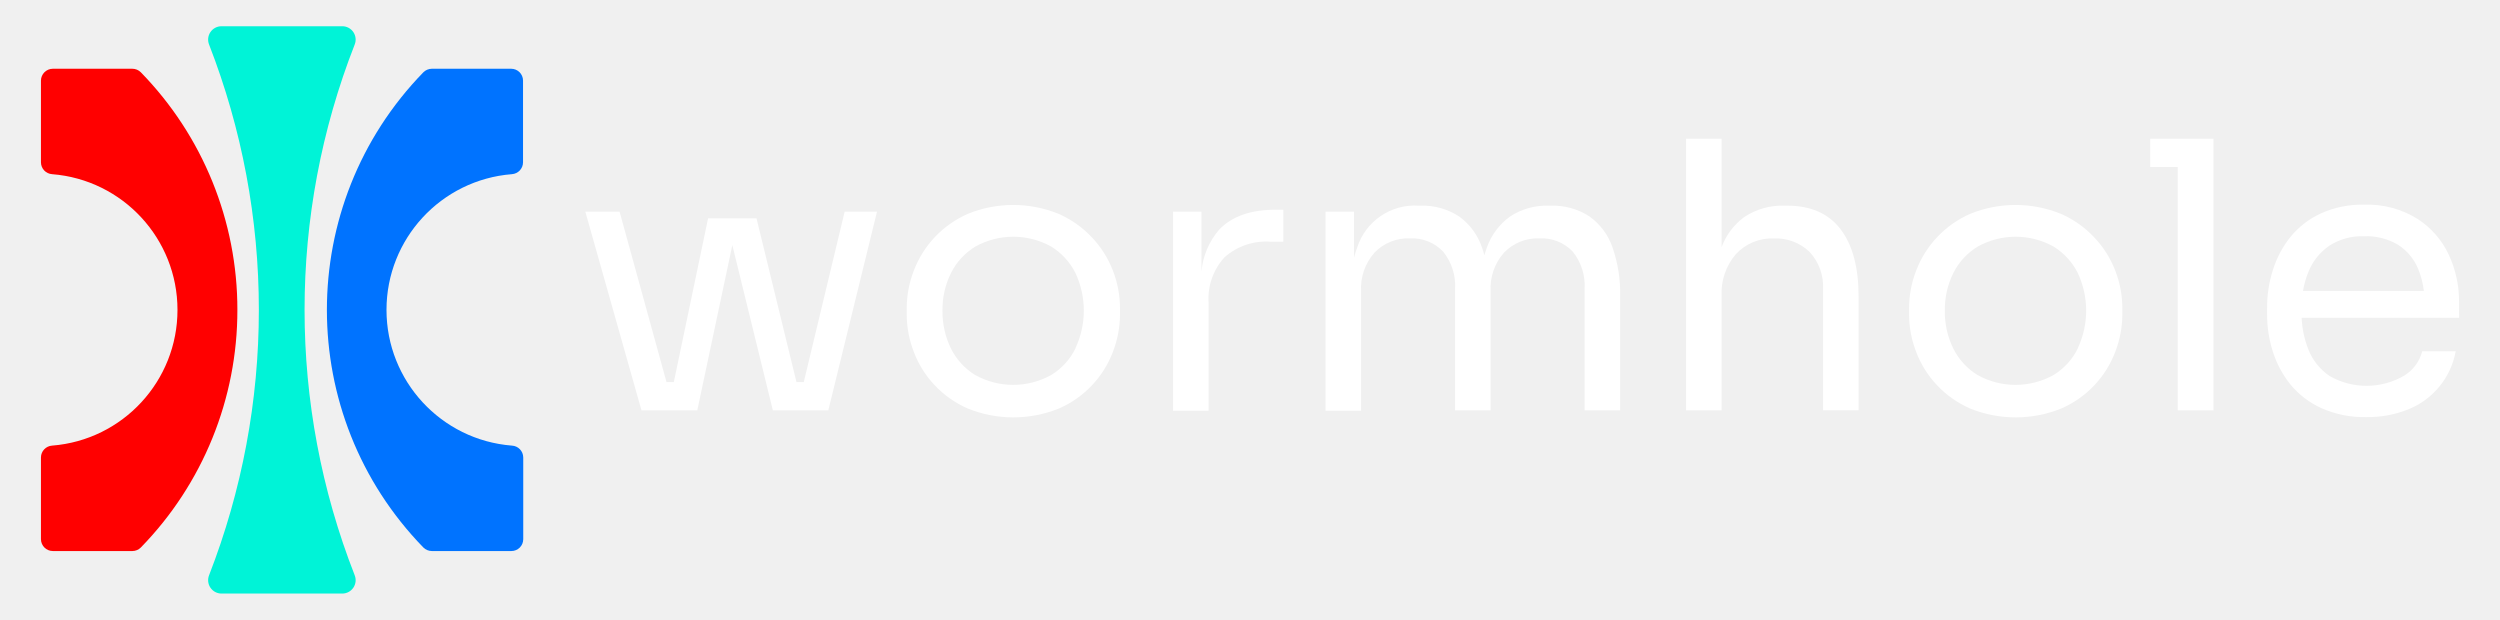
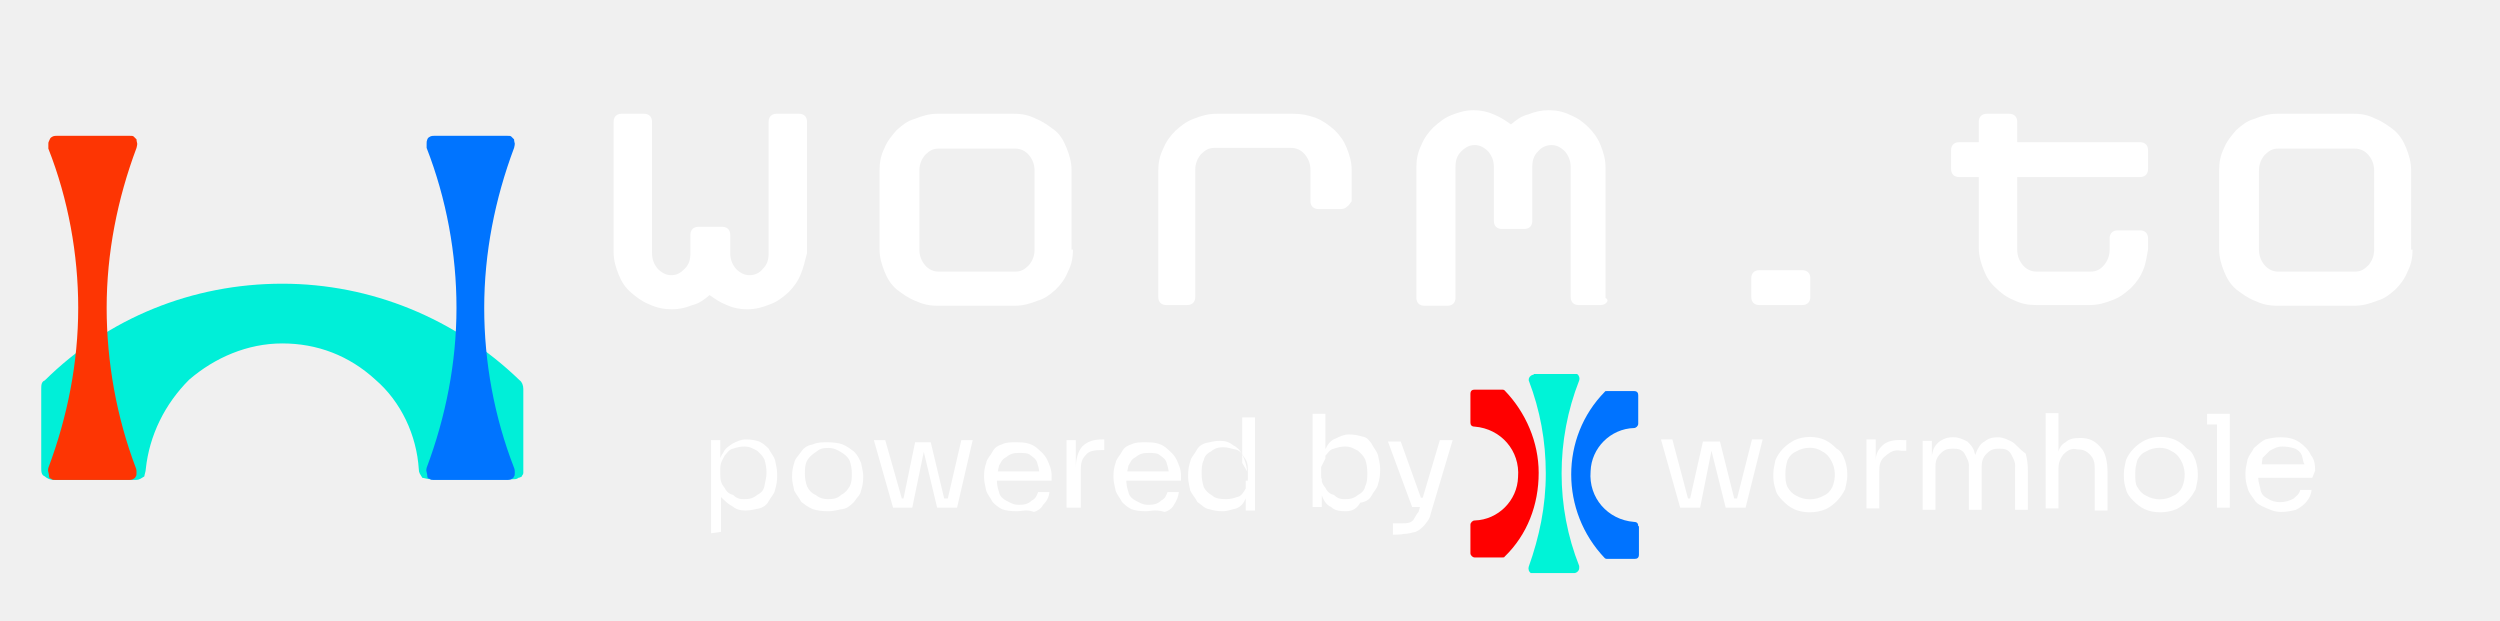
- <svg xmlns="http://www.w3.org/2000/svg" id="Layer_1" data-name="Layer 1" viewBox="0 0 351.65 87.18">
-   <defs>
-     <style>.cls-1{fill:#fff;}.cls-2{fill:red;}.cls-3{fill:#0073ff;}.cls-4{fill:#00f3d7;}</style>
-   </defs>
-   <polygon class="cls-1" points="113.06 53.74 112.03 53.74 106.41 30.71 99.6 30.71 94.78 53.74 93.75 53.74 87.15 29.77 82.33 29.77 90.23 57.72 91.39 57.72 93.95 57.72 94.84 57.72 97.19 57.72 98.08 57.72 103.01 34.48 108.71 57.72 109.75 57.72 112.11 57.72 113 57.72 115.56 57.72 116.51 57.72 123.36 29.77 118.81 29.77 113.06 53.74" />
-   <path class="cls-1" d="M153.56,33.36a14.28,14.28,0,0,0-4.71-3.3,16.93,16.93,0,0,0-12.67,0,14.25,14.25,0,0,0-7.64,8,14.64,14.64,0,0,0-1,5.26v.95a14.59,14.59,0,0,0,1,5.23,13.94,13.94,0,0,0,2.88,4.63,14.14,14.14,0,0,0,4.68,3.32,17.06,17.06,0,0,0,12.87,0,14.15,14.15,0,0,0,7.57-7.95,14.8,14.8,0,0,0,1-5.23v-.95a14.64,14.64,0,0,0-1-5.26A14.23,14.23,0,0,0,153.56,33.36ZM151.28,49a9.09,9.09,0,0,1-3.4,3.74,11,11,0,0,1-10.73,0,9.16,9.16,0,0,1-3.4-3.74,11.72,11.72,0,0,1-1.18-5.29,11.46,11.46,0,0,1,1.21-5.33,9.1,9.1,0,0,1,3.45-3.72,11,11,0,0,1,10.6,0,9.26,9.26,0,0,1,3.43,3.72,12.44,12.44,0,0,1,0,10.62Z" />
-   <path class="cls-1" d="M171.48,32.31A10.42,10.42,0,0,0,169,38.18V29.77h-4v28h5V42.59a8.61,8.61,0,0,1,2.25-6.41A8.79,8.79,0,0,1,178.73,34h1.78v-4.5h-.94Q174.19,29.46,171.48,32.31Z" />
-   <path class="cls-1" d="M223.58,30.45a9.43,9.43,0,0,0-5.49-1.52h-.21a9.34,9.34,0,0,0-5.47,1.52,9.14,9.14,0,0,0-3.27,4.37c-.13.35-.24.72-.35,1.09-.1-.37-.2-.74-.33-1.09a8.88,8.88,0,0,0-3.22-4.37,9.34,9.34,0,0,0-5.47-1.52h-.21a8.5,8.5,0,0,0-8.66,5.89,14.1,14.1,0,0,0-.45,1.43V29.77h-4v28h5V41a7.56,7.56,0,0,1,1.89-5.47,6.55,6.55,0,0,1,5-2A6,6,0,0,1,203,35.4a7.62,7.62,0,0,1,1.67,5.26V57.72h5V41a7.56,7.56,0,0,1,1.89-5.47,6.55,6.55,0,0,1,5-2,6,6,0,0,1,4.66,1.86,7.62,7.62,0,0,1,1.67,5.26V57.72h5v-16a19.68,19.68,0,0,0-1.08-6.94A8.9,8.9,0,0,0,223.58,30.45Z" />
-   <path class="cls-1" d="M251.27,28.93h-.21a9.62,9.62,0,0,0-5.76,1.63,9.26,9.26,0,0,0-3.14,4.2V19.51h-5V57.72h5V41.6a8.35,8.35,0,0,1,2-5.84,6.88,6.88,0,0,1,5.36-2.22,6.79,6.79,0,0,1,5,1.88,7.12,7.12,0,0,1,1.91,5.29v17h5v-16q0-6.18-2.56-9.5T251.27,28.93Z" />
-   <path class="cls-1" d="M294.55,33.36a14.28,14.28,0,0,0-4.71-3.3,16.93,16.93,0,0,0-12.67,0,14.25,14.25,0,0,0-7.64,8,14.64,14.64,0,0,0-1,5.26v.95a14.59,14.59,0,0,0,1,5.23,13.94,13.94,0,0,0,2.88,4.63,14.14,14.14,0,0,0,4.68,3.32,17.06,17.06,0,0,0,12.87,0,14.15,14.15,0,0,0,7.57-7.95,14.8,14.8,0,0,0,1-5.23v-.95a14.64,14.64,0,0,0-1-5.26A14.23,14.23,0,0,0,294.55,33.36ZM292.27,49a9.09,9.09,0,0,1-3.4,3.74,11,11,0,0,1-10.73,0,9.16,9.16,0,0,1-3.4-3.74,11.59,11.59,0,0,1-1.18-5.29,11.46,11.46,0,0,1,1.21-5.33,9.1,9.1,0,0,1,3.45-3.72,11,11,0,0,1,10.6,0,9.26,9.26,0,0,1,3.43,3.72,12.44,12.44,0,0,1,0,10.62Z" />
-   <polygon class="cls-1" points="302.45 19.51 302.45 23.49 306.32 23.49 306.32 57.72 311.35 57.72 311.35 23.49 311.35 19.51 306.32 19.51 302.45 19.51" />
-   <path class="cls-1" d="M345.89,42.44a15.43,15.43,0,0,0-1.44-6.6,12.09,12.09,0,0,0-4.4-5.05,13.28,13.28,0,0,0-7.5-2,14.07,14.07,0,0,0-6.1,1.23,12,12,0,0,0-4.27,3.3A14.09,14.09,0,0,0,319.7,38a17.13,17.13,0,0,0-.81,5.28v.95a17,17,0,0,0,.81,5.23,14.09,14.09,0,0,0,2.48,4.63,12.07,12.07,0,0,0,4.35,3.32,14.71,14.71,0,0,0,6.33,1.26,15.15,15.15,0,0,0,5.91-1.1,10.89,10.89,0,0,0,6.65-8.16h-4.71a5.7,5.7,0,0,1-2.49,3.4,10.49,10.49,0,0,1-10.54.08,8.14,8.14,0,0,1-3-3.77,13.74,13.74,0,0,1-.93-4.42h22.15ZM327.6,34.59a8.47,8.47,0,0,1,4.95-1.36,8.73,8.73,0,0,1,4.76,1.2,7.37,7.37,0,0,1,2.82,3.37,11.69,11.69,0,0,1,.81,3.12h-17a12.45,12.45,0,0,1,.74-2.62A8.09,8.09,0,0,1,327.6,34.59Z" />
-   <path class="cls-2" d="M33.39,43.59A47.78,47.78,0,0,0,19.81,10.17a1.68,1.68,0,0,0-1.2-.5H7.44a1.68,1.68,0,0,0-1.68,1.67V22.83A1.68,1.68,0,0,0,7.33,24.5a19.15,19.15,0,0,1,0,38.18,1.68,1.68,0,0,0-1.57,1.67V75.84a1.68,1.68,0,0,0,1.68,1.67H18.61a1.68,1.68,0,0,0,1.2-.5A47.78,47.78,0,0,0,33.39,43.59Z" />
-   <path class="cls-3" d="M73.6,64.35A1.68,1.68,0,0,0,72,62.68,19.15,19.15,0,0,1,72,24.5a1.68,1.68,0,0,0,1.57-1.67V11.34a1.67,1.67,0,0,0-1.67-1.67H60.75a1.7,1.7,0,0,0-1.2.5,47.94,47.94,0,0,0,0,66.84,1.7,1.7,0,0,0,1.2.5H71.93a1.67,1.67,0,0,0,1.67-1.67Z" />
-   <path class="cls-4" d="M31.15,3.69a1.88,1.88,0,0,0-1.74,2.58,102.82,102.82,0,0,1,7,37.32,102.82,102.82,0,0,1-7,37.32,1.88,1.88,0,0,0,1.74,2.58h17a1.88,1.88,0,0,0,1.74-2.58,102.3,102.3,0,0,1,0-74.64,1.88,1.88,0,0,0-1.74-2.58Z" />
+ <svg xmlns="http://www.w3.org/2000/svg" version="1.1" id="Layer_1" x="0px" y="0px" viewBox="0 0 351.6 87.2" style="enable-background:new 0 0 351.6 87.2;" xml:space="preserve">
+   <style type="text/css">
+ 	.st0{fill:#00EFD8;}
+ 	.st1{fill:#FD3503;}
+ 	.st2{fill:#0074FF;}
+ 	.st3{fill:#FFFFFF;}
+ 	.st4{fill:#FF0000;}
+ 	.st5{fill:#0073FF;}
+ 	.st6{fill:#00F3D7;}
+ 	.st7{enable-background:new    ;}
+ </style>
+   <g>
+     <path class="st0" d="M39.7,39.9c-12.6,0-24.5,4.8-33.4,13.6c-0.5,0.2-0.5,0.7-0.5,1.2v11.1c0,0.5,0,1,0.5,1.2   c0.2,0.2,0.7,0.5,1.2,0.5h11.6c0.5,0,0.7-0.2,1.2-0.5c0-0.2,0.2-0.7,0.2-1c0.5-4.8,2.7-9.2,6.1-12.6c3.6-3.1,8.2-5.1,13.1-5.1   s9.4,1.7,13.1,5.1c3.6,3.1,5.8,7.8,6.1,12.6c0,0.5,0.2,0.7,0.5,1.2c0.2,0,0.7,0.2,1.2,0.2h11.6c0.2,0,0.5,0,0.7-0.2   c0.2,0,0.5-0.2,0.5-0.2c0-0.2,0.2-0.2,0.2-0.5s0-0.5,0-0.7V54.7c0-0.5-0.2-1-0.5-1.2C64.1,44.8,52.2,39.9,39.7,39.9z" />
+     <path class="st1" d="M8,19.1c-0.1,0-0.4,0-0.6,0.1c-0.1,0.1-0.3,0.1-0.4,0.4C6.8,20,6.8,20,6.8,20.3c0,0.1,0,0.4,0,0.6   C9.6,28,11,35.8,11,43.3c0,7.7-1.5,15.3-4.2,22.5c0,0.1-0.1,0.3,0,0.6c0,0.1,0.1,0.3,0.1,0.6c0,0.3,0.3,0.3,0.4,0.4   s0.3,0.1,0.6,0.1h10.2c0.1,0,0.4,0,0.6-0.1c0.1-0.1,0.3-0.1,0.4-0.4c0.1-0.1,0.1-0.3,0.1-0.6c0-0.1,0-0.4-0.1-0.6   C16.4,58.7,15,50.9,15,43.3c0-7.7,1.5-15.3,4.2-22.5c0-0.1,0.1-0.3,0.1-0.6c0-0.1-0.1-0.3-0.1-0.6c-0.1-0.1-0.3-0.3-0.4-0.4   s-0.3-0.1-0.6-0.1C18.2,19.1,8,19.1,8,19.1z" />
+     <path class="st2" d="M61.1,19.1c-0.1,0-0.4,0-0.6,0.1c-0.1,0.1-0.3,0.1-0.4,0.4C60,19.9,60,19.9,60,20.2c0,0.1,0,0.4,0,0.6   c2.8,7.2,4.2,14.9,4.2,22.5c0,7.7-1.5,15.3-4.2,22.5c0,0.1-0.1,0.3,0,0.6c0,0.1,0.1,0.3,0.1,0.6c0,0.3,0.3,0.3,0.4,0.4   c0.1,0.1,0.3,0.1,0.6,0.1h10.2c0.1,0,0.4,0,0.6-0.1c0.1-0.1,0.3-0.1,0.4-0.4c0.1-0.1,0.1-0.3,0.1-0.6c0-0.1,0-0.4-0.1-0.6   c-2.8-7.2-4.2-14.9-4.2-22.5c0-7.7,1.5-15.3,4.2-22.5c0-0.1,0.1-0.3,0.1-0.6c0-0.1-0.1-0.3-0.1-0.6c-0.1-0.1-0.3-0.3-0.4-0.4   s-0.3-0.1-0.6-0.1C71.3,19.1,61.1,19.1,61.1,19.1z" />
+   </g>
+   <g>
+     <g>
+       <g>
+         <polygon class="st3" points="244.3,70.1 243.9,70.1 241.9,62.1 239.5,62.1 237.7,70.1 237.4,70.1 235.2,61.8 233.6,61.8      236.3,71.4 236.7,71.4 237.6,71.4 238,71.4 238.6,71.4 239.1,71.4 240.7,63.4 242.7,71.4 243.3,71.4 243.9,71.4 244.3,71.4      245.2,71.4 245.5,71.4 247.9,61.8 246.4,61.8    " />
+         <path class="st3" d="M258.3,63.1c-0.6-0.6-1-0.9-1.6-1.2c-1.3-0.6-3-0.6-4.3,0c-1.2,0.6-2.2,1.6-2.7,2.8     c-0.1,0.6-0.3,1.2-0.3,1.9V67c0,0.7,0.1,1.2,0.3,1.8c0.1,0.6,0.6,1.2,1,1.6c0.6,0.6,1,0.9,1.6,1.2c1.3,0.6,3.1,0.6,4.5,0     c1.2-0.6,2.1-1.6,2.7-2.8c0.1-0.6,0.3-1.2,0.3-1.8v-0.3c0-0.7-0.1-1.2-0.3-1.9C259.2,64,258.9,63.4,258.3,63.1z M257.7,68.5     c-0.3,0.6-0.7,1-1.2,1.2c-1.2,0.7-2.7,0.7-3.9,0c-0.6-0.3-0.9-0.7-1.2-1.2c-0.3-0.6-0.3-1.2-0.3-1.9s0.1-1.2,0.3-1.9     c0.3-0.6,0.7-1,1.2-1.2c1.2-0.7,2.7-0.7,3.7,0c0.6,0.3,0.9,0.7,1.2,1.2C258.2,65.9,258.2,67.3,257.7,68.5L257.7,68.5z" />
+         <path class="st3" d="M264.7,62.7c-0.6,0.6-0.9,1.2-0.9,2.1v-3h-1.3v9.7h1.8v-5.2c0-0.9,0.1-1.6,0.9-2.2c0.7-0.6,1.3-0.9,2.2-0.7     h0.7v-1.5h-0.3C266.2,61.8,265.3,62.1,264.7,62.7z" />
+         <path class="st3" d="M282.9,62.1c-0.6-0.3-1.2-0.6-1.9-0.6l0,0c-0.7,0-1.3,0.1-1.9,0.6c-0.6,0.3-0.9,0.9-1.2,1.6     c0,0.1,0,0.1-0.1,0.3c0-0.1,0-0.1-0.1-0.3c-0.1-0.7-0.6-1.2-1-1.6c-0.6-0.3-1.2-0.6-1.9-0.6l0,0c-1.3-0.1-2.7,0.7-3,2.1     c0,0.1-0.1,0.3-0.1,0.6v-2.2h-1.3v9.7h1.8v-6c0-0.7,0.1-1.3,0.7-1.9c0.6-0.6,1-0.7,1.8-0.7c0.7,0,1.2,0.1,1.6,0.7     c0.3,0.6,0.7,1.2,0.6,1.9v6h1.8v-6c0-0.7,0.1-1.3,0.7-1.9c0.6-0.6,1-0.7,1.8-0.7c0.7,0,1.2,0.1,1.6,0.7c0.3,0.6,0.7,1.2,0.6,1.9     v6h1.8v-5.5c0-0.9-0.1-1.6-0.3-2.4C283.8,63,283.5,62.4,282.9,62.1z" />
+         <path class="st3" d="M292.6,61.6L292.6,61.6c-0.9,0-1.6,0.1-2.1,0.6c-0.6,0.3-0.9,0.9-1,1.3v-5.4h-1.8v13.4h1.8v-5.5     c0-0.7,0.1-1.3,0.7-2.1c0.6-0.6,1.2-0.9,1.9-0.7c0.7,0,1.2,0.1,1.8,0.7c0.6,0.6,0.7,1.2,0.7,1.9v6h1.8v-5.5     c0-1.3-0.3-2.7-0.9-3.3C294.6,61.9,293.7,61.6,292.6,61.6z" />
+         <path class="st3" d="M307.6,63.1c-0.6-0.6-1-0.9-1.6-1.2c-1.3-0.6-3-0.6-4.3,0c-1.2,0.6-2.2,1.6-2.7,2.8     c-0.1,0.6-0.3,1.2-0.3,1.9V67c0,0.7,0.1,1.2,0.3,1.8c0.1,0.6,0.6,1.2,1,1.6c0.6,0.6,1,0.9,1.6,1.2c1.3,0.6,3.1,0.6,4.5,0     c1.2-0.6,2.1-1.6,2.7-2.8c0.1-0.6,0.3-1.2,0.3-1.8v-0.3c0-0.7-0.1-1.2-0.3-1.9C308.5,64,308.2,63.4,307.6,63.1z M306.9,68.5     c-0.3,0.6-0.7,1-1.2,1.2c-1.2,0.7-2.7,0.7-3.9,0c-0.6-0.3-0.9-0.7-1.2-1.2c-0.3-0.4-0.3-1.2-0.3-1.9s0.1-1.2,0.3-1.9     c0.3-0.6,0.7-1,1.2-1.2c1.2-0.7,2.7-0.7,3.7,0c0.6,0.3,0.9,0.7,1.2,1.2C307.4,65.9,307.4,67.3,306.9,68.5L306.9,68.5z" />
+         <polygon class="st3" points="310.4,58.2 310.4,59.7 311.8,59.7 311.8,71.4 313.6,71.4 313.6,59.7 313.6,58.2 311.8,58.2    " />
+         <path class="st3" d="M325.6,66.2c0-0.9-0.1-1.6-0.6-2.2c-0.3-0.7-0.9-1.3-1.6-1.8c-0.9-0.6-1.8-0.7-2.7-0.7     c-0.7,0-1.3,0.1-2.1,0.3c-0.6,0.3-1,0.7-1.6,1.2c-0.3,0.6-0.7,1-0.9,1.6c-0.1,0.6-0.3,1.2-0.3,1.9v0.3c0,0.7,0.1,1.2,0.3,1.8     c0.1,0.6,0.6,1.2,0.9,1.6c0.3,0.6,0.9,0.9,1.6,1.2c0.7,0.3,1.3,0.6,2.2,0.6c0.7,0,1.3-0.1,2.1-0.3c1.2-0.6,2.1-1.6,2.2-2.8h-1.6     c-0.1,0.6-0.6,0.9-0.9,1.2c-1.2,0.7-2.7,0.7-3.7,0c-0.6-0.3-0.9-0.7-1-1.3c-0.1-0.6-0.3-1-0.3-1.6h7.6L325.6,66.2z M319.2,63.4     c0.6-0.3,1-0.6,1.8-0.6c0.6,0,1.2,0.1,1.8,0.3c0.6,0.3,0.9,0.7,1,1.2c0.1,0.3,0.1,0.7,0.3,1h-6c0-0.3,0.1-0.7,0.1-0.9     C318.5,64.1,318.8,63.8,319.2,63.4z" />
+       </g>
+       <g>
+         <path class="st4" d="M216.4,66.5c0-4.3-1.8-8.5-4.8-11.6c-0.1-0.1-0.3-0.1-0.3-0.1h-3.9c-0.3,0-0.6,0.1-0.6,0.6v4     c0,0.3,0.1,0.6,0.6,0.6c3.7,0.3,6.4,3.4,6.1,7.1c-0.1,3.3-2.8,6-6.1,6.1c-0.3,0-0.6,0.3-0.6,0.6v4c0,0.3,0.3,0.6,0.6,0.6h3.9     c0.1,0,0.3,0,0.3-0.1C214.8,75.2,216.4,71,216.4,66.5z" />
+         <path class="st5" d="M230.4,74c0-0.3-0.1-0.6-0.6-0.6c-3.7-0.3-6.4-3.4-6.1-7.1c0.1-3.3,2.8-6,6.1-6.1c0.3,0,0.6-0.3,0.6-0.6v-4     c0-0.3-0.1-0.6-0.6-0.6H226c-0.1,0-0.3,0-0.3,0.1c-6.3,6.4-6.3,16.8,0,23.4c0.1,0.1,0.3,0.1,0.3,0.1h3.9c0.3,0,0.6-0.1,0.6-0.6     V74z" />
+         <path class="st6" d="M215.7,52.7c-0.3,0-0.7,0.3-0.7,0.7v0.1c1.6,4.2,2.4,8.5,2.4,13.1s-0.9,8.9-2.4,13.1c-0.1,0.3,0,0.7,0.3,0.9     h0.1h6c0.3,0,0.7-0.3,0.7-0.7v-0.3c-3.3-8.3-3.3-17.7,0-26.1c0.1-0.3,0-0.7-0.3-0.9h-0.1H215.7z" />
+       </g>
+       <g>
+         <path class="st3" d="M100,75V61.9h1.3v4.2H101c0-1,0.3-1.9,0.7-2.4c0.3-0.7,0.9-1,1.3-1.3c0.6-0.3,1.2-0.6,1.9-0.6     s1.3,0.1,1.9,0.3c0.6,0.3,1,0.7,1.3,1c0.3,0.6,0.7,1,0.9,1.6c0.1,0.6,0.3,1.2,0.3,1.9V67c0,0.7-0.1,1.2-0.3,1.9     c-0.1,0.6-0.6,1-0.9,1.6c-0.3,0.6-0.9,0.9-1.3,1c-0.6,0.1-1.2,0.3-1.9,0.3s-1.3-0.1-1.9-0.6c-0.6-0.3-1-0.7-1.6-1.3     c-0.3-0.7-0.7-1.6-0.7-2.7l0.7,1.3v6.3L100,75L100,75z M104.7,70.2c0.7,0,1.2-0.1,1.8-0.6c0.6-0.3,0.9-0.7,1-1.2     c0.1-0.6,0.3-1.2,0.3-1.9c0-0.7-0.1-1.3-0.3-1.9c-0.3-0.6-0.7-0.9-1-1.2c-0.6-0.3-1-0.6-1.8-0.6c-0.6,0-1,0.1-1.6,0.3     c-0.6,0.1-0.9,0.7-1.2,1c-0.3,0.6-0.6,1-0.6,1.8v0.9c0,0.7,0.1,1.2,0.6,1.8c0.3,0.6,0.7,0.9,1.2,1     C103.7,70.2,104.2,70.2,104.7,70.2z" />
+         <path class="st3" d="M116.5,71.9c-0.9,0-1.6-0.1-2.2-0.3c-0.7-0.3-1.2-0.7-1.6-1c-0.3-0.6-0.7-1-1-1.6c-0.1-0.6-0.3-1.2-0.3-1.8     v-0.3c0-0.6,0.1-1.2,0.3-1.8c0.1-0.6,0.6-1,1-1.6c0.4-0.6,1-0.9,1.6-1c0.7-0.3,1.3-0.3,2.1-0.3c0.7,0,1.6,0.1,2.1,0.3     c0.7,0.3,1.2,0.7,1.6,1c0.6,0.6,0.7,1,1,1.6c0.1,0.6,0.3,1.2,0.3,1.8v0.3c0,0.6-0.1,1.2-0.3,1.8c-0.1,0.6-0.6,1-1,1.6     c-0.6,0.6-1,0.9-1.6,1C118.2,71.6,117.4,71.9,116.5,71.9z M116.5,70.2c0.7,0,1.3-0.1,1.8-0.6c0.6-0.3,0.9-0.7,1.2-1.2     c0.3-0.6,0.3-1.2,0.3-1.8c0-0.7-0.1-1.2-0.3-1.8c-0.3-0.6-0.7-0.9-1.2-1.2s-1-0.6-1.8-0.6s-1.2,0.1-1.8,0.6     c-0.6,0.4-0.9,0.7-1.2,1.2c-0.3,0.6-0.3,1.2-0.3,1.8c0,0.7,0.1,1.2,0.3,1.8c0.3,0.6,0.7,1,1.2,1.2     C115.3,70.1,115.9,70.2,116.5,70.2z" />
+         <path class="st3" d="M125.6,71.4l-2.7-9.5h1.6l2.7,9.5H125.6z M125.9,71.4v-1.3h1.9v1.3H125.9z M126.8,71.4l1.9-9.2h2.2l2.2,9.2     h-1.3l-2.2-9.2h0.6l-1.9,9.2H126.8z M132.3,71.4v-1.3h1.9v1.3H132.3z M133,71.4l2.2-9.5h1.6l-2.2,9.5H133z" />
+         <path class="st3" d="M143,71.9c-0.9,0-1.6-0.1-2.1-0.3c-0.6-0.3-1-0.7-1.3-1c-0.3-0.6-0.7-1-0.9-1.6c-0.1-0.6-0.3-1.2-0.3-1.8     v-0.3c0-0.7,0.1-1.2,0.3-1.8c0.1-0.6,0.6-1,0.9-1.6c0.3-0.6,0.9-0.9,1.3-1c0.6-0.3,1.2-0.3,2.1-0.3c1,0,1.9,0.1,2.7,0.7     c0.7,0.6,1.2,1,1.6,1.8c0.3,0.7,0.6,1.3,0.6,2.2v0.7h-8.5v-1.3h7.1l-0.3,0.7c0-0.7-0.1-1.2-0.3-1.8c-0.1-0.6-0.6-0.9-1-1.2     c-0.3-0.3-1-0.3-1.6-0.3c-0.7,0-1.2,0.1-1.8,0.6c-0.6,0.3-0.7,0.7-1,1.2c-0.1,0.6-0.3,1.2-0.3,1.9s0.1,1.2,0.3,1.8     c0.1,0.6,0.6,1,1,1.2c0.6,0.3,1,0.6,1.8,0.6c0.7,0,1.3-0.1,1.8-0.6c0.6-0.3,0.7-0.7,0.9-1.2h1.6c-0.1,0.7-0.3,1.2-0.9,1.8     c-0.3,0.6-0.9,0.9-1.3,1C144.4,71.6,143.8,71.9,143,71.9z" />
+         <path class="st3" d="M150,71.4v-9.5h1.3v4l0,0c0-1.3,0.3-2.4,0.9-3.1c0.7-0.7,1.6-1,2.8-1h0.3v1.5h-0.4c-0.9,0-1.8,0.1-2.2,0.7     c-0.6,0.6-0.7,1.2-0.7,2.2v5.2H150z" />
+         <path class="st3" d="M161.2,71.9c-0.9,0-1.6-0.1-2.1-0.3c-0.6-0.3-1-0.7-1.3-1c-0.3-0.6-0.7-1-0.9-1.6c-0.1-0.6-0.3-1.2-0.3-1.8     v-0.3c0-0.7,0.1-1.2,0.3-1.8c0.1-0.6,0.6-1,0.9-1.6c0.3-0.6,0.9-0.9,1.3-1c0.6-0.3,1.2-0.3,2.1-0.3c1,0,1.9,0.1,2.7,0.7     c0.7,0.6,1.2,1,1.6,1.8c0.3,0.7,0.6,1.3,0.6,2.2v0.7h-8.5v-1.3h7.1l-0.3,0.7c0-0.7-0.1-1.2-0.3-1.8c-0.1-0.6-0.6-0.9-1-1.2     c-0.3-0.3-1-0.3-1.6-0.3c-0.7,0-1.2,0.1-1.8,0.6c-0.6,0.3-0.7,0.7-1,1.2c-0.1,0.6-0.3,1.2-0.3,1.9s0.1,1.2,0.3,1.8     c0.1,0.6,0.6,1,1,1.2c0.6,0.3,1,0.6,1.8,0.6c0.7,0,1.3-0.1,1.8-0.6c0.6-0.3,0.7-0.7,0.9-1.2h1.6c-0.1,0.7-0.3,1.2-0.7,1.8     c-0.3,0.6-0.9,0.9-1.3,1C162.5,71.6,161.8,71.9,161.2,71.9z" />
+         <path class="st3" d="M171.9,71.9c-0.7,0-1.2-0.1-1.9-0.3c-0.6-0.1-1-0.6-1.6-1c-0.3-0.6-0.7-1-1-1.6c-0.1-0.6-0.3-1.2-0.3-1.9     v-0.3c0-0.7,0.1-1.3,0.3-1.9c0.1-0.6,0.6-1,0.9-1.6c0.3-0.6,0.9-0.9,1.3-1c0.6-0.1,1.2-0.3,1.9-0.3c0.7,0,1.3,0.1,1.9,0.6     c0.6,0.3,1,0.7,1.3,1.3c0.3,0.7,0.6,1.3,0.7,2.4l-0.7-1.2v-6.4h1.8v13.1h-1.3v-4.2h0.6c0,1-0.3,1.9-0.7,2.7     c-0.3,0.7-0.9,1.2-1.6,1.3C173.4,71.6,172.7,71.9,171.9,71.9z M172.4,70.2c0.6,0,1-0.1,1.6-0.3c0.6-0.1,0.9-0.7,1.2-1.2     c0.3-0.6,0.3-1,0.3-1.8v-0.9c0-0.7-0.1-1.2-0.6-1.8c-0.3-0.6-0.7-0.9-1.2-1c-0.6-0.1-1-0.3-1.6-0.3c-0.7,0-1.2,0.1-1.8,0.6     c-0.6,0.3-0.9,0.7-1,1.2c-0.3,0.6-0.3,1.2-0.3,1.9c0,0.7,0.1,1.3,0.3,1.9c0.3,0.6,0.7,0.9,1.2,1.2     C170.9,70.1,171.6,70.2,172.4,70.2z" />
+         <path class="st3" d="M189.3,71.9c-0.9,0-1.6-0.1-2.1-0.6c-0.7-0.3-1-0.9-1.3-1.6s-0.6-1.3-0.6-2.4h0.6v4h-1.3V58.2h1.8v6.3     l-0.6,1.2c0-1,0.1-1.9,0.7-2.7c0.3-0.7,0.9-1.2,1.3-1.3c0.6-0.3,1.2-0.6,1.9-0.6s1.2,0.1,1.9,0.3c0.7,0.1,1,0.6,1.3,1     c0.3,0.6,0.7,1,0.9,1.6c0.1,0.6,0.3,1.2,0.3,1.9v0.3c0,0.7-0.1,1.3-0.3,1.9c-0.1,0.6-0.6,1-0.9,1.6c-0.3,0.6-0.9,0.9-1.6,1     C190.8,71.6,190.1,71.9,189.3,71.9z M189.2,70.2c0.7,0,1.2-0.1,1.8-0.6c0.6-0.3,0.9-0.7,1-1.2c0.3-0.6,0.3-1.2,0.3-1.9     c0-0.7-0.1-1.3-0.3-1.9c-0.3-0.6-0.7-0.9-1-1.2c-0.6-0.3-1-0.6-1.8-0.6c-0.6,0-1,0.1-1.6,0.3c-0.6,0.1-0.9,0.7-1.2,1     c-0.3,0.6-0.6,1-0.6,1.8v0.9c0,0.7,0.1,1.2,0.6,1.8c0.3,0.6,0.7,0.9,1.2,1C188.2,70.2,188.7,70.2,189.2,70.2z" />
+         <path class="st3" d="M198.6,71.3l-3.4-9.2h1.8l3.3,9.2H198.6z M195.9,75.2v-1.6h1.3c0.3,0,0.7,0,1-0.1s0.6-0.3,0.7-0.6     c0.1-0.1,0.3-0.6,0.6-0.9l3-10.1h1.8l-3.1,10.4c-0.1,0.7-0.6,1.2-0.9,1.6c-0.3,0.3-0.7,0.7-1.2,0.9c-0.6,0.1-1,0.3-1.8,0.3     C197.2,75.2,195.9,75.2,195.9,75.2z M198.7,71.3V70h2.1v1.3H198.7z" />
+       </g>
+     </g>
+     <g class="st7">
+       <path class="st3" d="M112.6,38.6c-0.4,1-1,1.8-1.7,2.5c-0.8,0.7-1.5,1.3-2.6,1.7c-1,0.4-2,0.7-3.2,0.7c-1.1,0-2-0.2-2.9-0.6    c-1-0.4-1.7-0.9-2.4-1.4c-0.7,0.6-1.5,1.2-2.4,1.4c-1,0.4-1.9,0.6-2.9,0.6c-1.1,0-2.1-0.2-3.2-0.7c-1-0.4-1.8-1-2.6-1.7    c-0.8-0.7-1.3-1.5-1.7-2.5c-0.4-1-0.7-2-0.7-3.1V17.1c0-0.3,0.1-0.6,0.3-0.8c0.2-0.2,0.5-0.3,0.8-0.3h3.2c0.3,0,0.6,0.1,0.8,0.3    c0.2,0.2,0.3,0.5,0.3,0.8v18.5c0,0.9,0.3,1.6,0.8,2.2c0.6,0.6,1.2,0.9,1.9,0.9c0.8,0,1.3-0.3,1.9-0.9s0.8-1.3,0.8-2.2v-2.6    c0-0.3,0.1-0.6,0.3-0.8c0.2-0.2,0.5-0.3,0.8-0.3h3.4c0.3,0,0.6,0.1,0.8,0.3c0.2,0.2,0.3,0.5,0.3,0.8v2.6c0,0.9,0.3,1.6,0.8,2.2    c0.6,0.6,1.2,0.9,1.9,0.9c0.8,0,1.4-0.3,1.9-0.9c0.6-0.6,0.8-1.3,0.8-2.2V17.1c0-0.3,0.1-0.6,0.3-0.8c0.2-0.2,0.5-0.3,0.8-0.3h3.2    c0.3,0,0.6,0.1,0.8,0.3c0.2,0.2,0.3,0.5,0.3,0.8v18.5C113.2,36.7,113,37.7,112.6,38.6z" />
+       <path class="st3" d="M150.9,35.1c0,1.2-0.2,2.1-0.7,3.1c-0.4,1-1,1.8-1.7,2.5c-0.8,0.7-1.5,1.3-2.6,1.6c-1,0.4-2,0.7-3.2,0.7    h-10.8c-1.2,0-2.1-0.2-3.2-0.7c-1-0.4-1.8-1-2.6-1.6c-0.8-0.7-1.3-1.5-1.7-2.5c-0.4-1-0.7-2-0.7-3.1V23.9c0-1.1,0.2-2.1,0.7-3.1    c0.4-1,1.1-1.8,1.7-2.5c0.8-0.7,1.5-1.3,2.6-1.6c1-0.4,2-0.7,3.1-0.7h10.8c1.2,0,2.1,0.2,3.1,0.7c1,0.4,1.8,1,2.6,1.6    s1.3,1.5,1.7,2.5c0.4,1,0.7,2,0.7,3.1V24v11.1H150.9z M145.5,24c0-0.9-0.3-1.6-0.8-2.2c-0.5-0.6-1.2-0.9-1.9-0.9H132    c-0.8,0-1.3,0.3-1.9,0.9c-0.5,0.6-0.8,1.3-0.8,2.2v11.1c0,0.9,0.3,1.6,0.8,2.2c0.5,0.6,1.2,0.9,1.9,0.9h10.8    c0.8,0,1.3-0.3,1.9-0.9c0.5-0.6,0.8-1.3,0.8-2.2V24z" />
+       <path class="st3" d="M189.4,29.1c-0.2,0.2-0.5,0.3-0.8,0.3h-3.2c-0.3,0-0.6-0.1-0.8-0.3c-0.2-0.2-0.3-0.5-0.3-0.8v-4.4    c0-0.9-0.3-1.6-0.8-2.2c-0.5-0.6-1.2-0.9-1.9-0.9h-10.8c-0.8,0-1.3,0.3-1.9,0.9c-0.5,0.6-0.8,1.3-0.8,2.2v17.9    c0,0.3-0.1,0.6-0.3,0.8c-0.2,0.2-0.5,0.3-0.8,0.3H164c-0.3,0-0.6-0.1-0.8-0.3c-0.2-0.2-0.3-0.5-0.3-0.8V24c0-1.1,0.2-2.1,0.7-3.1    c0.4-1,1-1.8,1.7-2.5c0.8-0.7,1.5-1.3,2.6-1.7c1-0.4,2-0.7,3.2-0.7h10.8c1.2,0,2.1,0.2,3.2,0.6c1,0.4,1.8,1,2.6,1.7    c0.8,0.8,1.3,1.5,1.7,2.5c0.4,1,0.7,2,0.7,3.1v4.4C189.8,28.7,189.7,28.9,189.4,29.1z" />
+       <path class="st3" d="M225.9,42.6c-0.2,0.2-0.5,0.3-0.8,0.3H222c-0.3,0-0.6-0.1-0.8-0.3c-0.2-0.2-0.3-0.5-0.3-0.8V23.5    c0-0.9-0.3-1.6-0.8-2.2c-0.6-0.6-1.2-0.9-1.9-0.9s-1.4,0.3-1.9,0.9c-0.6,0.6-0.8,1.3-0.8,2.2v7.6c0,0.3-0.1,0.6-0.3,0.8    c-0.2,0.2-0.5,0.3-0.8,0.3h-3.2c-0.3,0-0.6-0.1-0.8-0.3c-0.2-0.2-0.3-0.5-0.3-0.8v-7.6c0-0.9-0.3-1.6-0.8-2.2    c-0.6-0.6-1.2-0.9-1.9-0.9s-1.3,0.3-1.9,0.9c-0.6,0.6-0.8,1.3-0.8,2.2v18.4c0,0.3-0.1,0.6-0.3,0.8c-0.2,0.2-0.5,0.3-0.8,0.3h-3.3    c-0.3,0-0.6-0.1-0.8-0.3c-0.2-0.2-0.3-0.5-0.3-0.8V23.5c0-1.1,0.2-2.1,0.7-3.1c0.4-1,1-1.8,1.7-2.5c0.8-0.7,1.5-1.3,2.5-1.7    c1-0.4,2-0.7,3.1-0.7c1.1,0,2,0.2,2.9,0.6c1,0.4,1.7,0.9,2.4,1.4c0.7-0.6,1.5-1.2,2.4-1.4c1-0.4,1.9-0.6,2.9-0.6    c1.1,0,2.1,0.2,3.1,0.7c1,0.4,1.8,1,2.5,1.7s1.3,1.5,1.7,2.5c0.4,1,0.7,2,0.7,3.1v18.4C226.2,42.1,226.1,42.4,225.9,42.6z" />
+       <path class="st3" d="M254.3,42.6c-0.2,0.2-0.5,0.3-0.8,0.3h-6.1c-0.3,0-0.6-0.1-0.8-0.3c-0.2-0.2-0.3-0.5-0.3-0.8v-2.7    c0-0.3,0.1-0.6,0.3-0.8c0.2-0.2,0.5-0.3,0.8-0.3h6.1c0.3,0,0.6,0.1,0.8,0.3c0.2,0.2,0.3,0.5,0.3,0.8v2.7    C254.6,42.1,254.5,42.4,254.3,42.6z" />
+       <path class="st3" d="M301.4,38c-0.4,1-1,1.8-1.7,2.5c-0.8,0.7-1.5,1.3-2.6,1.7c-1,0.4-2,0.7-3.2,0.7h-7.6c-1.1,0-2.1-0.2-3.1-0.7    c-1-0.4-1.8-1-2.5-1.7c-0.8-0.7-1.3-1.5-1.7-2.5c-0.4-1-0.7-2-0.7-3.1V24.9h-2.8c-0.3,0-0.6-0.1-0.8-0.3s-0.3-0.5-0.3-0.8v-2.7    c0-0.3,0.1-0.6,0.3-0.8c0.2-0.2,0.5-0.3,0.8-0.3h2.8v-2.9c0-0.3,0.1-0.6,0.3-0.8c0.2-0.2,0.5-0.3,0.8-0.3h3.2    c0.3,0,0.6,0.1,0.8,0.3c0.2,0.2,0.3,0.5,0.3,0.8V20h17.3c0.3,0,0.6,0.1,0.8,0.3c0.2,0.2,0.3,0.5,0.3,0.8v2.7    c0,0.3-0.1,0.6-0.3,0.8c-0.2,0.2-0.5,0.3-0.8,0.3h-17.3v10.2c0,0.9,0.3,1.6,0.8,2.2s1.2,0.9,1.9,0.9h7.6c0.8,0,1.4-0.3,1.9-0.9    c0.5-0.6,0.8-1.3,0.8-2.2v-1.6c0-0.3,0.1-0.6,0.3-0.8s0.5-0.3,0.8-0.3h3.2c0.3,0,0.6,0.1,0.8,0.3c0.2,0.2,0.3,0.5,0.3,0.8v1.6    C301.9,36.1,301.8,37.1,301.4,38z" />
+       <path class="st3" d="M339.3,35.1c0,1.2-0.2,2.1-0.7,3.1c-0.4,1-1,1.8-1.7,2.5c-0.8,0.7-1.5,1.3-2.6,1.6c-1,0.4-2,0.7-3.2,0.7    h-10.8c-1.2,0-2.1-0.2-3.2-0.7c-1-0.4-1.8-1-2.6-1.6c-0.8-0.7-1.3-1.5-1.7-2.5c-0.4-1-0.7-2-0.7-3.1V23.9c0-1.1,0.2-2.1,0.7-3.1    c0.4-1,1.1-1.8,1.7-2.5c0.8-0.7,1.5-1.3,2.6-1.6c1-0.4,2-0.7,3.1-0.7H331c1.2,0,2.1,0.2,3.1,0.7c1,0.4,1.8,1,2.6,1.6    c0.8,0.7,1.3,1.5,1.7,2.5c0.4,1,0.7,2,0.7,3.1V24v11.1H339.3z M333.9,24c0-0.9-0.3-1.6-0.8-2.2c-0.5-0.6-1.2-0.9-1.9-0.9h-10.8    c-0.8,0-1.3,0.3-1.9,0.9c-0.5,0.6-0.8,1.3-0.8,2.2v11.1c0,0.9,0.3,1.6,0.8,2.2c0.5,0.6,1.2,0.9,1.9,0.9h10.8    c0.8,0,1.3-0.3,1.9-0.9c0.5-0.6,0.8-1.3,0.8-2.2V24z" />
+     </g>
+   </g>
</svg>
